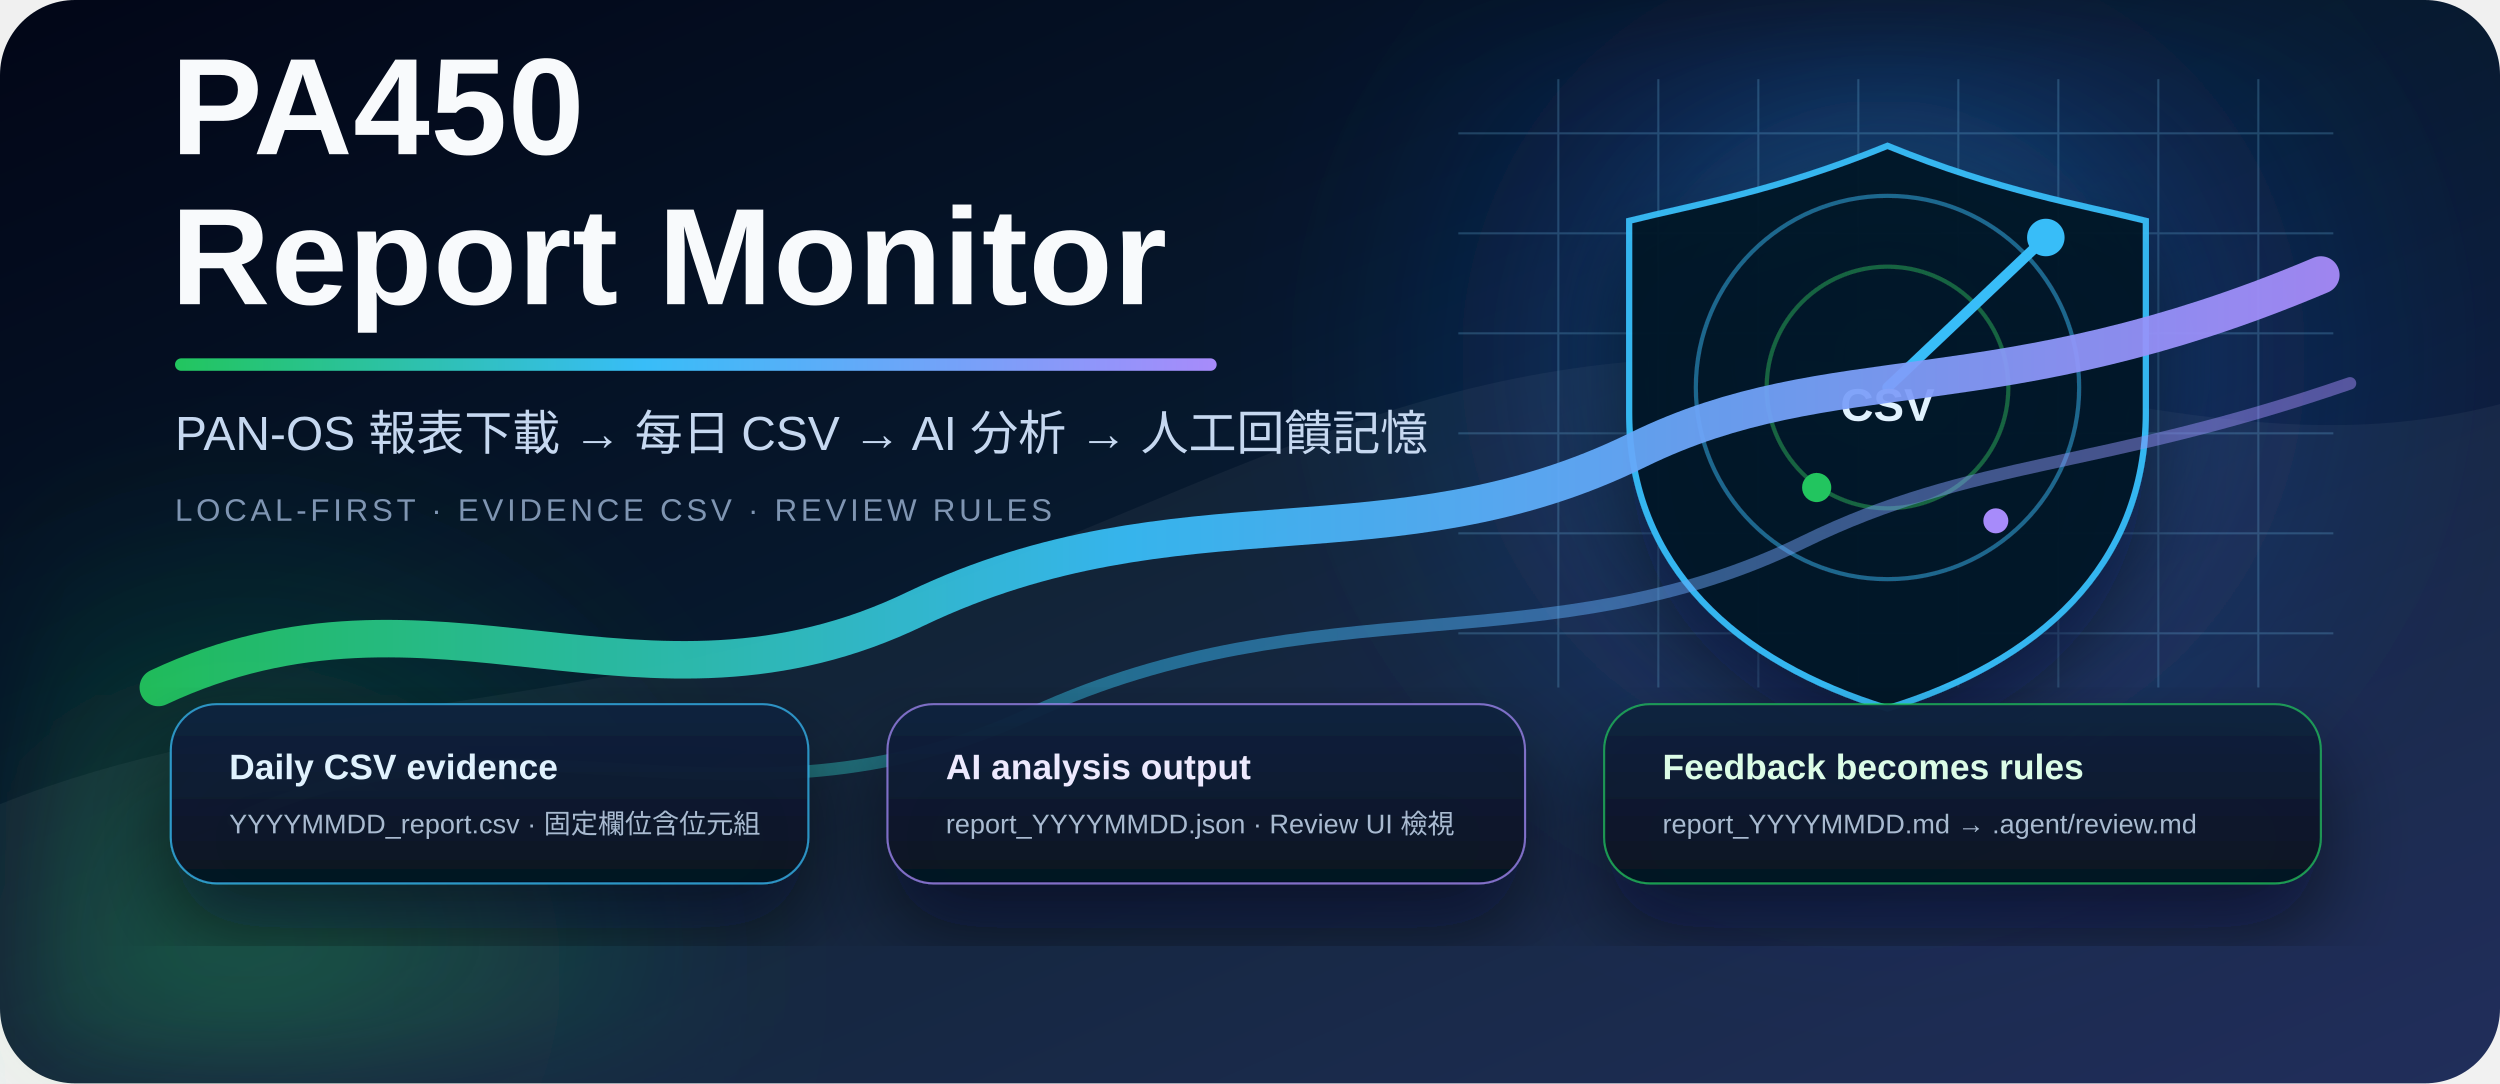
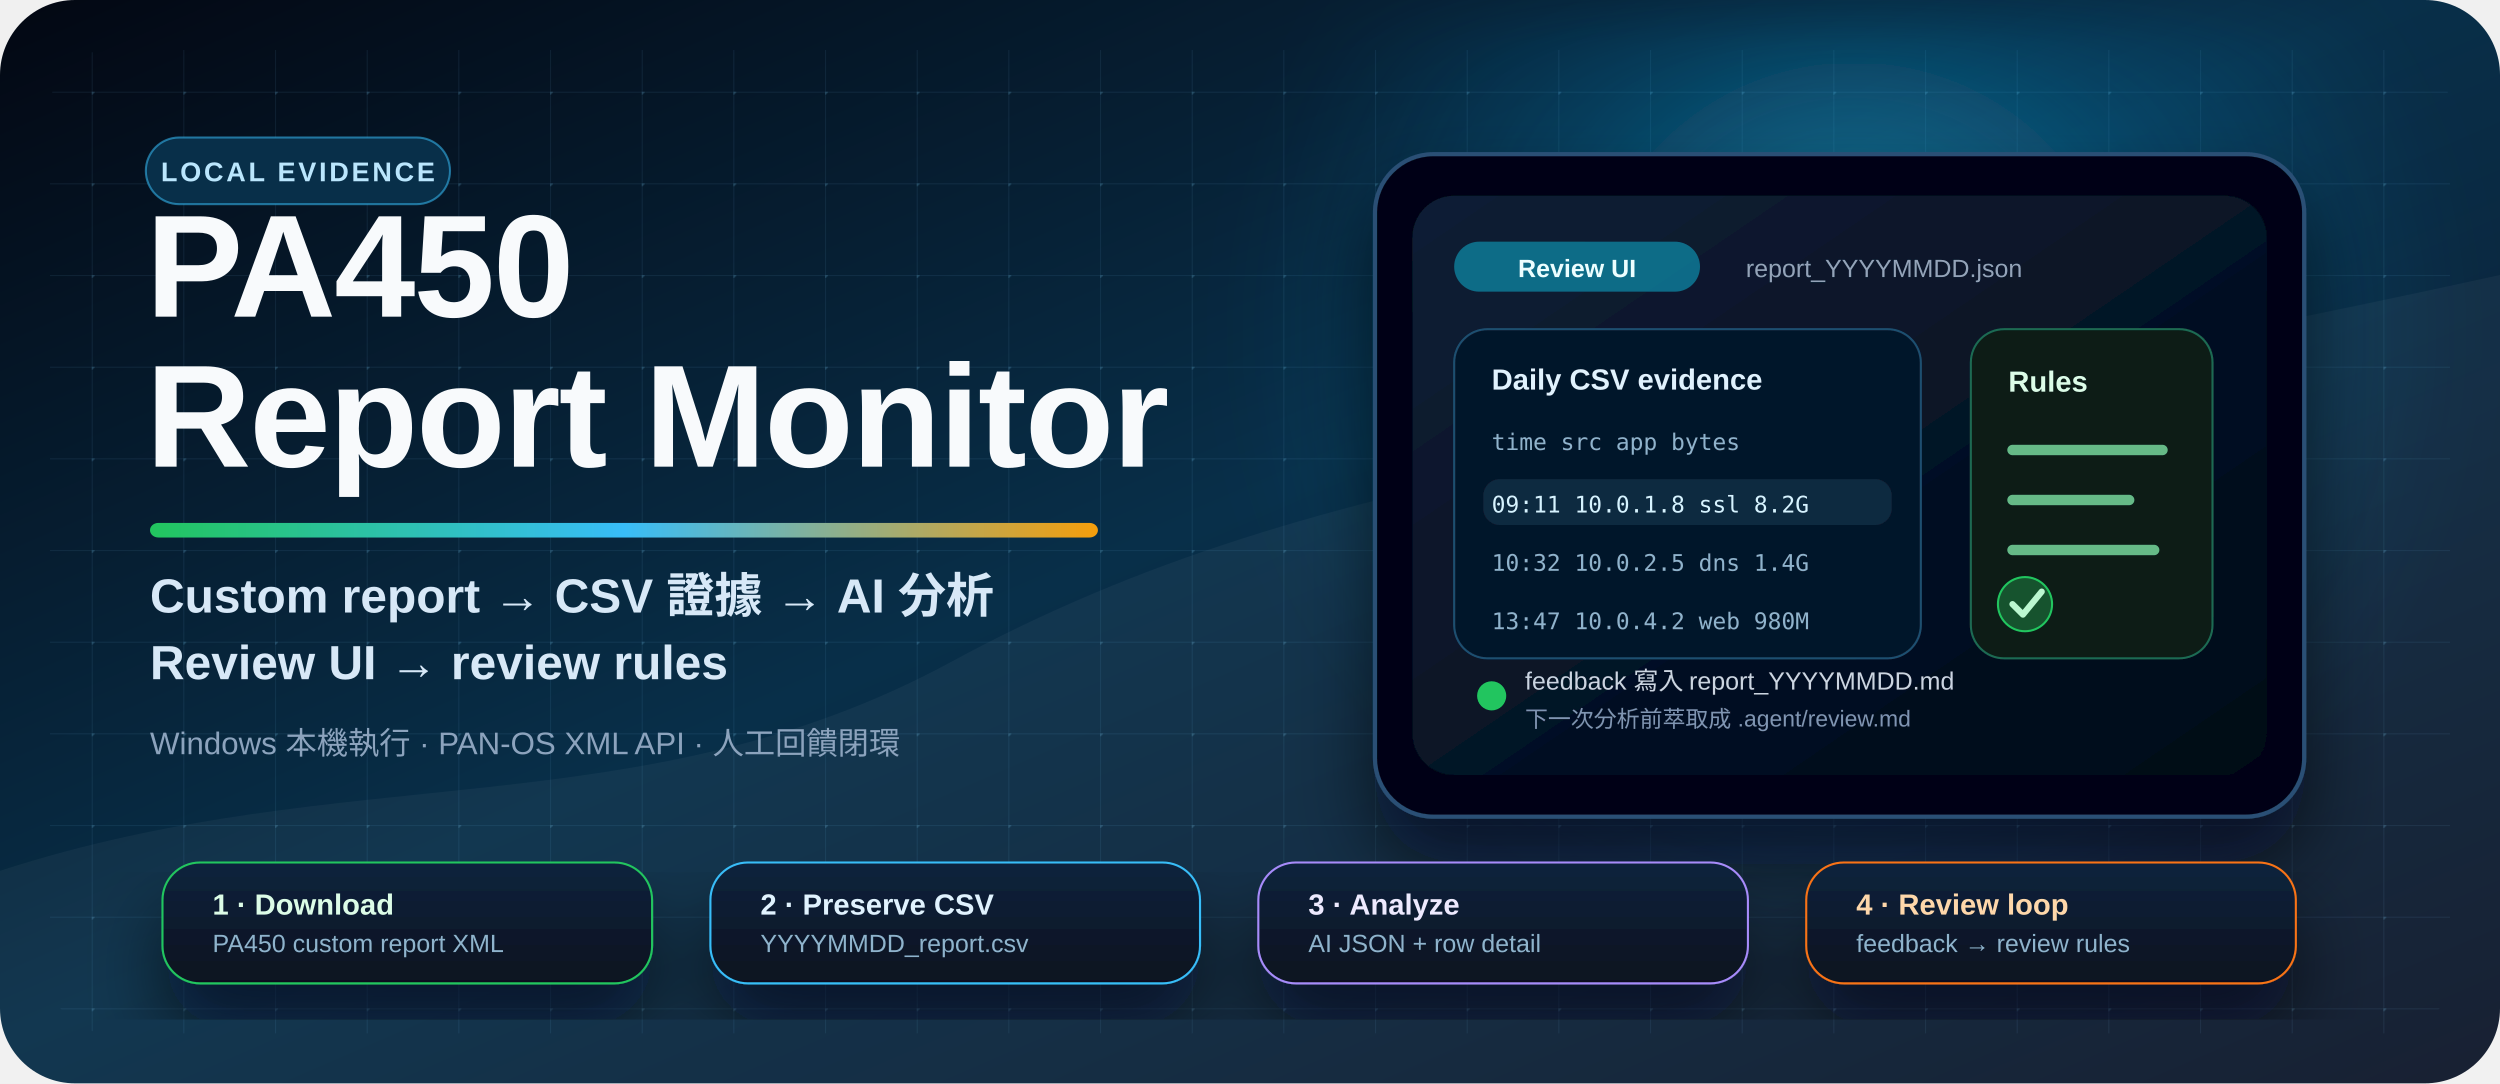
<svg xmlns="http://www.w3.org/2000/svg" width="1200" height="520" viewBox="0 0 1200 520" role="img" aria-labelledby="title desc">
  <defs>
    <linearGradient id="bg" x1="0" y1="0" x2="1" y2="1">
-       <stop offset="0" stop-color="#020617" />
-       <stop offset="0.48" stop-color="#071a2f" />
-       <stop offset="1" stop-color="#172554" />
+       <stop offset="0" stop-color="#030712" />
+       <stop offset="0.48" stop-color="#082f49" />
+       <stop offset="1" stop-color="#0f172a" />
    </linearGradient>
-     <radialGradient id="cyanGlow" cx="50%" cy="50%" r="50%">
-       <stop offset="0" stop-color="#38bdf8" stop-opacity="0.58" />
-       <stop offset="0.55" stop-color="#2563eb" stop-opacity="0.16" />
-       <stop offset="1" stop-color="#2563eb" stop-opacity="0" />
+     <radialGradient id="sun" cx="50%" cy="50%" r="50%">
+       <stop offset="0" stop-color="#22d3ee" stop-opacity="0.55" />
+       <stop offset="0.55" stop-color="#0ea5e9" stop-opacity="0.18" />
+       <stop offset="1" stop-color="#0ea5e9" stop-opacity="0" />
    </radialGradient>
-     <radialGradient id="greenGlow" cx="50%" cy="50%" r="50%">
-       <stop offset="0" stop-color="#22c55e" stop-opacity="0.32" />
-       <stop offset="1" stop-color="#22c55e" stop-opacity="0" />
-     </radialGradient>
-     <linearGradient id="trace" x1="0" y1="0" x2="1" y2="0">
+     <linearGradient id="panel" x1="0" y1="0" x2="0" y2="1">
+       <stop offset="0" stop-color="#10243d" />
+       <stop offset="1" stop-color="#07111f" />
+     </linearGradient>
+     <linearGradient id="screen" x1="0" y1="0" x2="1" y2="1">
+       <stop offset="0" stop-color="#0b1f35" />
+       <stop offset="1" stop-color="#020617" />
+     </linearGradient>
+     <linearGradient id="flow" x1="0" y1="0" x2="1" y2="0">
      <stop offset="0" stop-color="#22c55e" />
-       <stop offset="0.45" stop-color="#38bdf8" />
-       <stop offset="1" stop-color="#a78bfa" />
+       <stop offset="0.5" stop-color="#38bdf8" />
+       <stop offset="1" stop-color="#f59e0b" />
    </linearGradient>
-     <linearGradient id="card" x1="0" y1="0" x2="0" y2="1">
-       <stop offset="0" stop-color="#10233f" stop-opacity="0.96" />
-       <stop offset="1" stop-color="#061121" stop-opacity="0.96" />
-     </linearGradient>
-     <filter id="soft" x="-40%" y="-40%" width="180%" height="180%">
-       <feGaussianBlur stdDeviation="34" />
+     <pattern id="matrix" width="44" height="44" patternUnits="userSpaceOnUse">
+       <path d="M44 0H0V44" fill="none" stroke="#7dd3fc" stroke-opacity="0.08" />
+       <circle cx="0" cy="0" r="1.4" fill="#7dd3fc" opacity="0.18" />
+     </pattern>
+     <filter id="shadow" x="-30%" y="-30%" width="160%" height="160%">
+       <feDropShadow dx="0" dy="22" stdDeviation="18" flood-color="#020617" flood-opacity="0.58" />
    </filter>
-     <filter id="shadow" x="-35%" y="-35%" width="170%" height="170%">
-       <feDropShadow dx="0" dy="22" stdDeviation="20" flood-color="#020617" flood-opacity="0.55" />
+     <filter id="glow" x="-45%" y="-45%" width="190%" height="190%">
+       <feGaussianBlur stdDeviation="22" />
    </filter>
  </defs>
  <rect width="1200" height="520" rx="36" fill="url(#bg)" />
-   <circle cx="904" cy="172" r="292" fill="url(#cyanGlow)" filter="url(#soft)" />
-   <circle cx="118" cy="468" r="250" fill="url(#greenGlow)" filter="url(#soft)" />
-   <path d="M0 386 C120 338 252 344 402 298 C568 246 672 166 846 172 C990 178 1084 224 1200 194 L1200 520 L0 520 Z" fill="#ffffff" opacity="0.045" />
-   <g opacity="0.22" stroke="#7dd3fc" stroke-width="1" fill="none">
-     <path d="M700 64 H1120 M700 112 H1120 M700 160 H1120 M700 208 H1120 M700 256 H1120 M700 304 H1120" />
-     <path d="M748 38 V330 M796 38 V330 M844 38 V330 M892 38 V330 M940 38 V330 M988 38 V330 M1036 38 V330 M1084 38 V330" />
-   </g>
-   <g transform="translate(906 186)" filter="url(#shadow)">
-     <path d="M0 -116 C54 -94 92 -88 124 -80 V12 C124 86 72 132 0 154 C-72 132 -124 86 -124 12 V-80 C-92 -88 -54 -94 0 -116Z" fill="#061527" stroke="#38bdf8" stroke-width="3" opacity="0.94" />
-     <circle r="92" fill="none" stroke="#38bdf8" stroke-width="2" opacity="0.48" />
-     <circle r="58" fill="none" stroke="#22c55e" stroke-width="2" opacity="0.44" />
-     <path d="M0 0 L76 -72" stroke="#38bdf8" stroke-width="5" stroke-linecap="round" />
-     <circle cx="76" cy="-72" r="9" fill="#38bdf8" />
-     <circle cx="-34" cy="48" r="7" fill="#22c55e" />
-     <circle cx="52" cy="64" r="6" fill="#a78bfa" />
-     <text x="0" y="16" text-anchor="middle" fill="#e0f2fe" font-family="Segoe UI, Arial, sans-serif" font-size="22" font-weight="900">CSV</text>
-   </g>
-   <path d="M76 330 C208 268 308 356 440 292 C566 232 668 274 786 216 C880 170 958 198 1114 132" stroke="url(#trace)" stroke-width="18" fill="none" stroke-linecap="round" opacity="0.94" />
-   <path d="M112 394 C248 330 350 410 496 342 C632 280 744 320 866 260 C948 220 1006 226 1128 184" stroke="url(#trace)" stroke-width="6" fill="none" stroke-linecap="round" opacity="0.48" />
+   <rect x="24" y="24" width="1152" height="472" rx="28" fill="url(#matrix)" />
+   <circle cx="890" cy="160" r="290" fill="url(#sun)" filter="url(#glow)" />
+   <path d="M0 418 C166 364 308 398 456 318 C640 218 818 216 1200 132 L1200 520 L0 520 Z" fill="#ffffff" opacity="0.04" />
  <g font-family="WenQuanYi Zen Hei, Microsoft JhengHei, Noto Sans TC, Segoe UI, Arial, sans-serif">
-     <g transform="translate(82 74)">
-       <text x="0" y="0" fill="#f8fafc" font-size="66" font-weight="900" letter-spacing="0.4">PA450</text>
-       <text x="0" y="72" fill="#f8fafc" font-size="66" font-weight="900" letter-spacing="0.4">Report Monitor</text>
-       <rect x="2" y="98" width="500" height="6" rx="3" fill="url(#trace)" />
-       <text x="2" y="142" fill="#c6d8f0" font-size="23">PAN-OS 報表下載 → 每日 CSV → AI 分析 → 人工回饋記憶</text>
-       <text x="2" y="176" fill="#7f95b2" font-size="15" letter-spacing="1.8">LOCAL-FIRST · EVIDENCE CSV · REVIEW RULES</text>
+     <g transform="translate(70 66)">
+       <rect x="0" y="0" width="146" height="32" rx="16" fill="#082f49" stroke="#38bdf8" stroke-opacity="0.55" />
+       <text x="73" y="21" text-anchor="middle" fill="#bae6fd" font-size="13" font-weight="900" letter-spacing="1.3">LOCAL EVIDENCE</text>
+       <text x="0" y="86" fill="#f8fafc" font-size="70" font-weight="900" letter-spacing="-0.8">PA450</text>
+       <text x="0" y="158" fill="#f8fafc" font-size="70" font-weight="900" letter-spacing="-0.8">Report Monitor</text>
+       <rect x="2" y="185" width="455" height="7" rx="4" fill="url(#flow)" />
+       <text x="2" y="228" fill="#d7e8f7" font-size="23" font-weight="700">Custom report → CSV 證據 → AI 分析</text>
+       <text x="2" y="260" fill="#d7e8f7" font-size="23" font-weight="700">Review UI → review rules</text>
+       <text x="2" y="296" fill="#8ca3bd" font-size="15">Windows 本機執行 · PAN-OS XML API · 人工回饋閉環</text>
    </g>
-     <g transform="translate(82 338)" filter="url(#shadow)">
-       <rect width="306" height="86" rx="22" fill="url(#card)" stroke="#38bdf8" stroke-opacity="0.72" />
-       <text x="28" y="36" fill="#e0f2fe" font-size="17" font-weight="900">Daily CSV evidence</text>
-       <text x="28" y="62" fill="#a9bad0" font-size="13">YYYYMMDD_report.csv · 固定欄位含位元組</text>
+     <g transform="translate(660 74)" filter="url(#shadow)">
+       <rect x="0" y="0" width="446" height="318" rx="28" fill="#020617" stroke="#2a4f75" stroke-width="2" />
+       <rect x="18" y="20" width="410" height="278" rx="20" fill="url(#screen)" />
+       <rect x="38" y="42" width="118" height="24" rx="12" fill="#0e7490" opacity="0.9" />
+       <text x="97" y="59" text-anchor="middle" fill="#ecfeff" font-size="12" font-weight="900">Review UI</text>
+       <text x="178" y="59" fill="#94a3b8" font-size="12">report_YYYYMMDD.json</text>
+       <g transform="translate(38 84)">
+         <rect width="224" height="158" rx="16" fill="#06172a" stroke="#1f4f70" />
+         <text x="18" y="29" fill="#e0f2fe" font-size="14" font-weight="900">Daily CSV evidence</text>
+         <g font-size="11" fill="#8fb3cc" font-family="JetBrains Mono, Consolas, monospace">
+           <text x="18" y="58">time        src        app     bytes</text>
+           <rect x="14" y="72" width="196" height="22" rx="8" fill="#0e293f" />
+           <text x="18" y="88" fill="#d6f3ff">09:11       10.0.1.8   ssl     8.2G</text>
+           <text x="18" y="116">10:32       10.0.2.5   dns     1.4G</text>
+           <text x="18" y="144">13:47       10.0.4.2   web     980M</text>
+         </g>
+       </g>
+       <g transform="translate(286 84)">
+         <rect width="116" height="158" rx="16" fill="#071b18" stroke="#1d6b52" />
+         <text x="18" y="30" fill="#dcfce7" font-size="14" font-weight="900">Rules</text>
+         <path d="M20 58 H92 M20 82 H76 M20 106 H88" stroke="#86efac" stroke-width="5" stroke-linecap="round" opacity="0.75" />
+         <circle cx="26" cy="132" r="13" fill="#14532d" stroke="#22c55e" />
+         <path d="M20 132 L25 137 L34 126" stroke="#bbf7d0" stroke-width="3" fill="none" stroke-linecap="round" stroke-linejoin="round" />
+       </g>
+       <g transform="translate(38 260)">
+         <circle cx="18" cy="0" r="7" fill="#22c55e" />
+         <text x="34" y="-3" fill="#cbd5e1" font-size="12">feedback 寫入 report_YYYYMMDD.md</text>
+         <text x="34" y="15" fill="#7f95b2" font-size="11">下一次分析前萃取成 .agent/review.md</text>
+       </g>
    </g>
-     <g transform="translate(426 338)" filter="url(#shadow)">
-       <rect width="306" height="86" rx="22" fill="url(#card)" stroke="#a78bfa" stroke-opacity="0.72" />
-       <text x="28" y="36" fill="#ede9fe" font-size="17" font-weight="900">AI analysis output</text>
-       <text x="28" y="62" fill="#a9bad0" font-size="13">report_YYYYMMDD.json · Review UI 檢視</text>
-     </g>
-     <g transform="translate(770 338)" filter="url(#shadow)">
-       <rect width="344" height="86" rx="22" fill="url(#card)" stroke="#22c55e" stroke-opacity="0.72" />
-       <text x="28" y="36" fill="#dcfce7" font-size="17" font-weight="900">Feedback becomes rules</text>
-       <text x="28" y="62" fill="#a9bad0" font-size="13">report_YYYYMMDD.md → .agent/review.md</text>
+     <g transform="translate(78 414)" filter="url(#shadow)">
+       <g>
+         <rect width="235" height="58" rx="18" fill="url(#panel)" stroke="#22c55e" />
+         <text x="24" y="25" fill="#dcfce7" font-size="14" font-weight="900">1 · Download</text>
+         <text x="24" y="43" fill="#8fb3cc" font-size="12">PA450 custom report XML</text>
+       </g>
+       <g transform="translate(263 0)">
+         <rect width="235" height="58" rx="18" fill="url(#panel)" stroke="#38bdf8" />
+         <text x="24" y="25" fill="#e0f2fe" font-size="14" font-weight="900">2 · Preserve CSV</text>
+         <text x="24" y="43" fill="#8fb3cc" font-size="12">YYYYMMDD_report.csv</text>
+       </g>
+       <g transform="translate(526 0)">
+         <rect width="235" height="58" rx="18" fill="url(#panel)" stroke="#a78bfa" />
+         <text x="24" y="25" fill="#ede9fe" font-size="14" font-weight="900">3 · Analyze</text>
+         <text x="24" y="43" fill="#8fb3cc" font-size="12">AI JSON + row detail</text>
+       </g>
+       <g transform="translate(789 0)">
+         <rect width="235" height="58" rx="18" fill="url(#panel)" stroke="#f97316" />
+         <text x="24" y="25" fill="#fed7aa" font-size="14" font-weight="900">4 · Review loop</text>
+         <text x="24" y="43" fill="#8fb3cc" font-size="12">feedback → review rules</text>
+       </g>
    </g>
  </g>
</svg>
